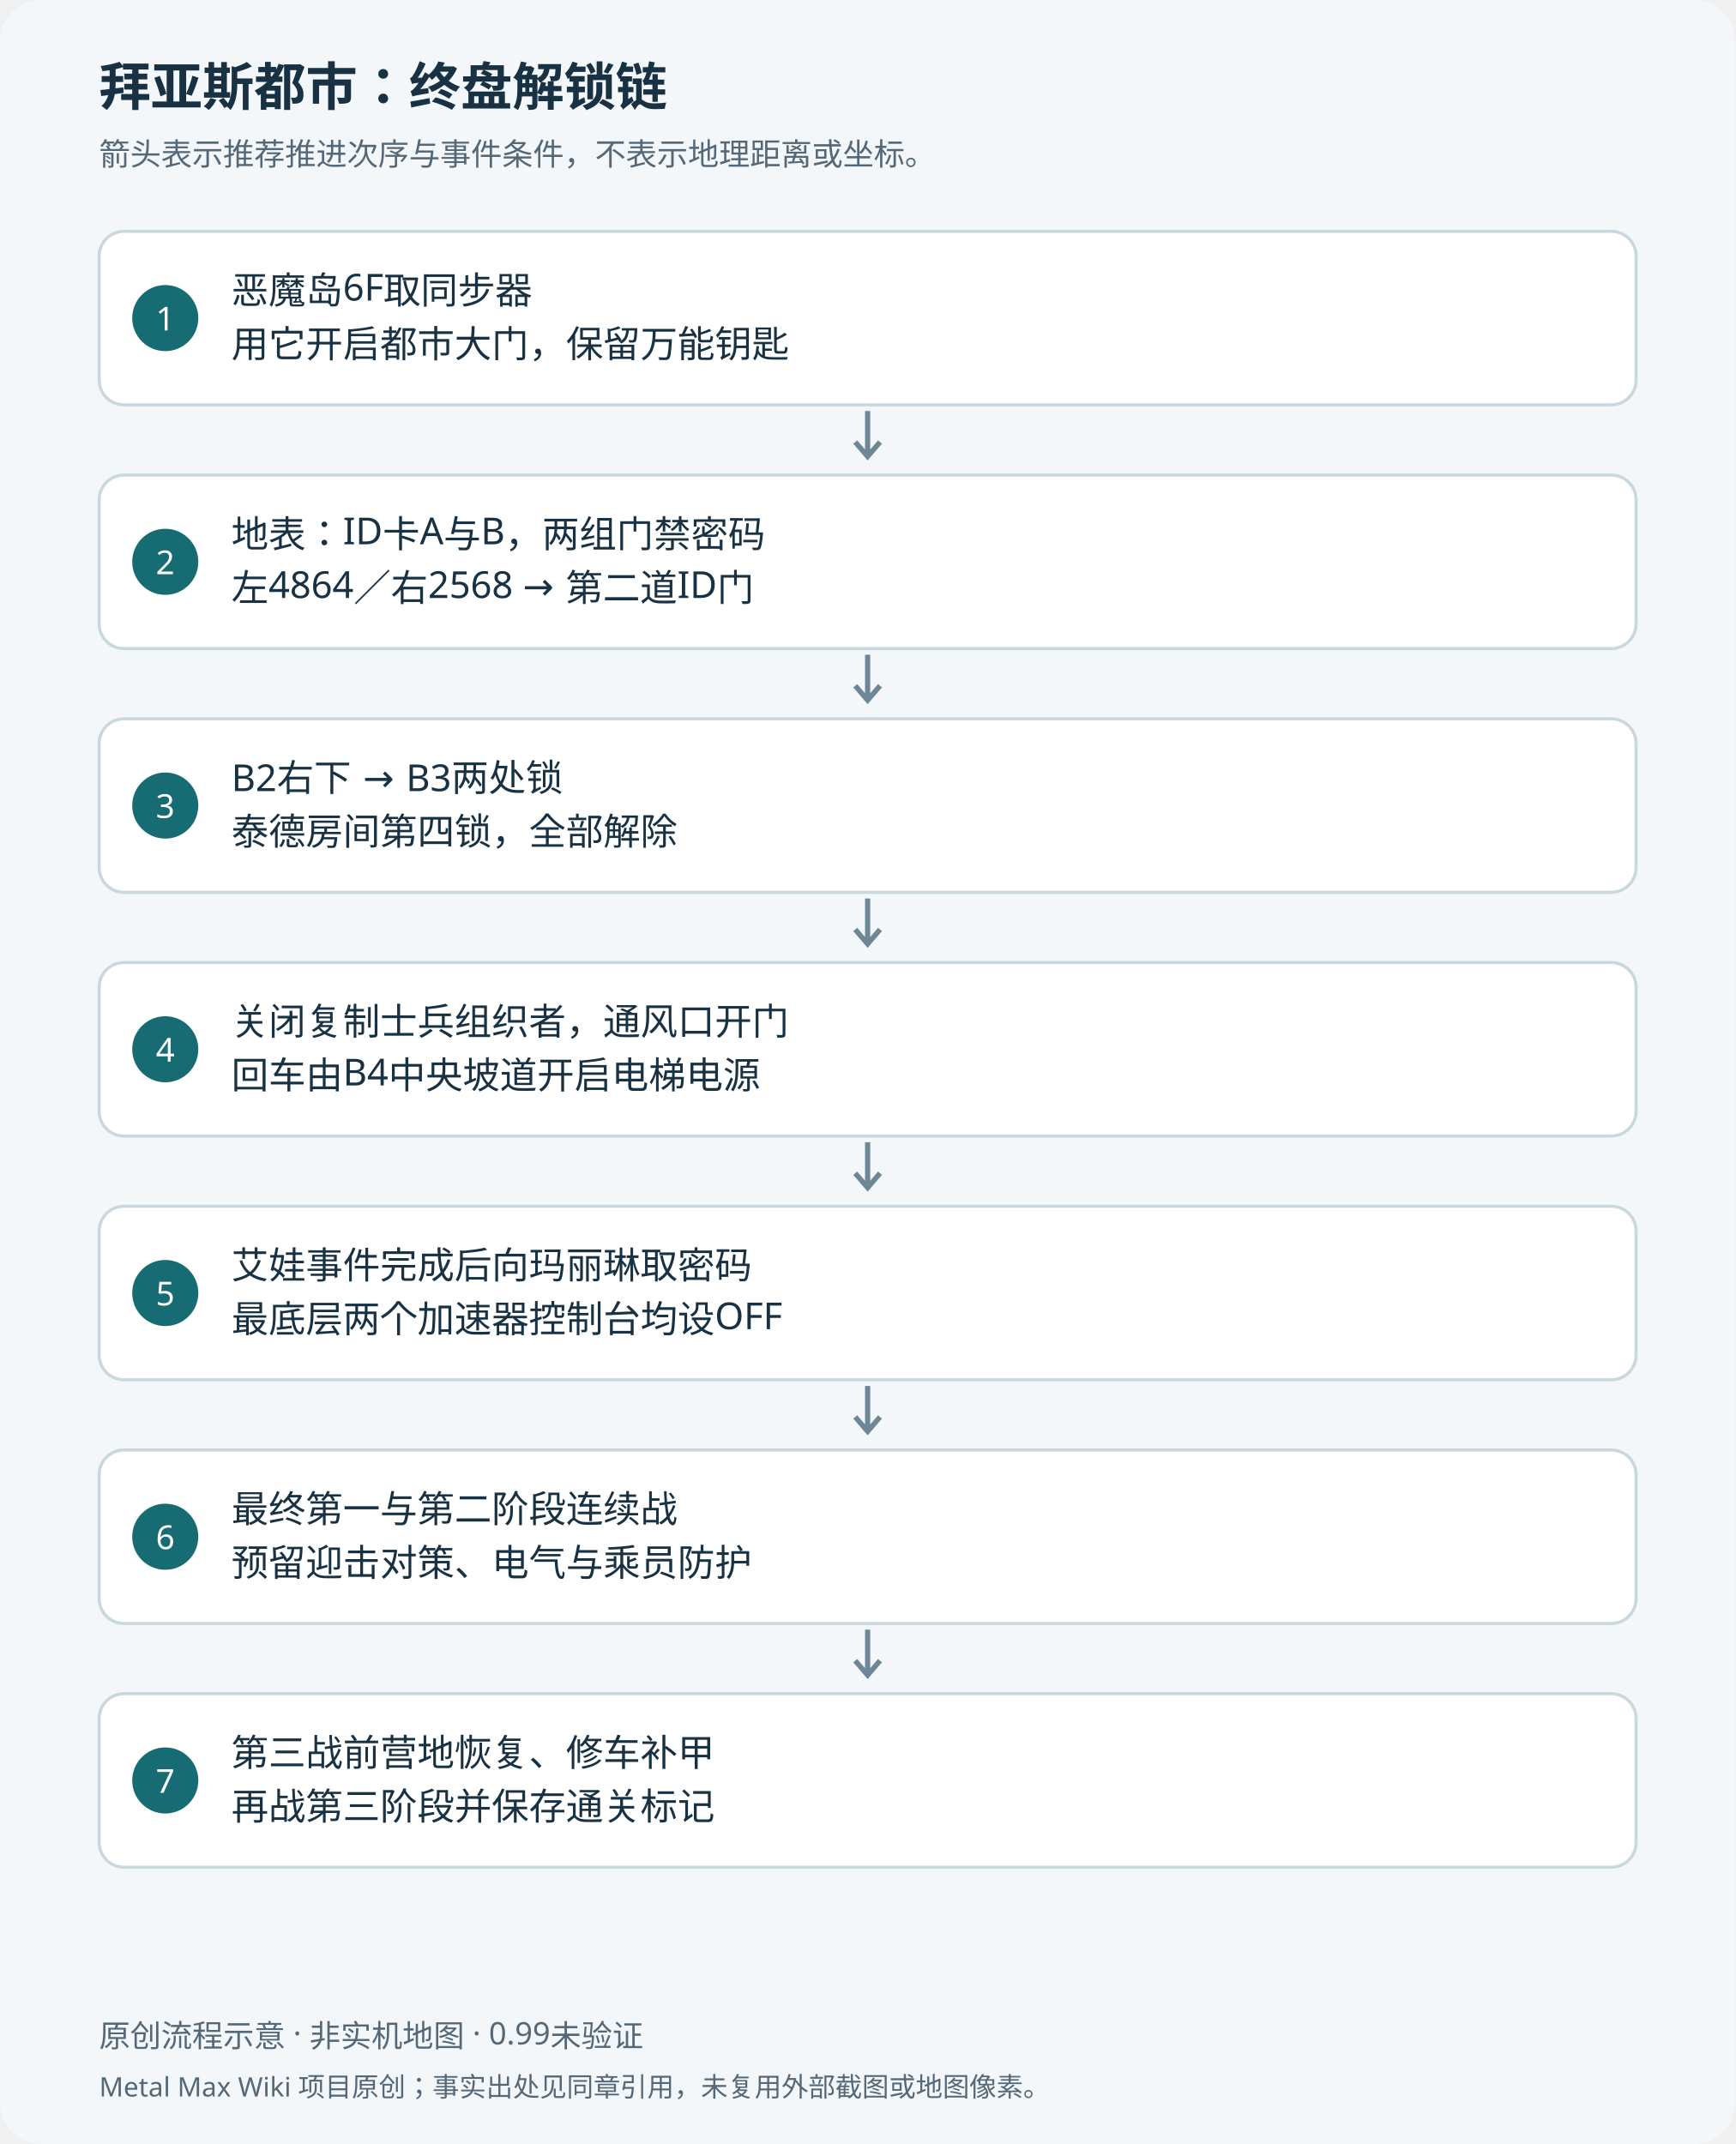
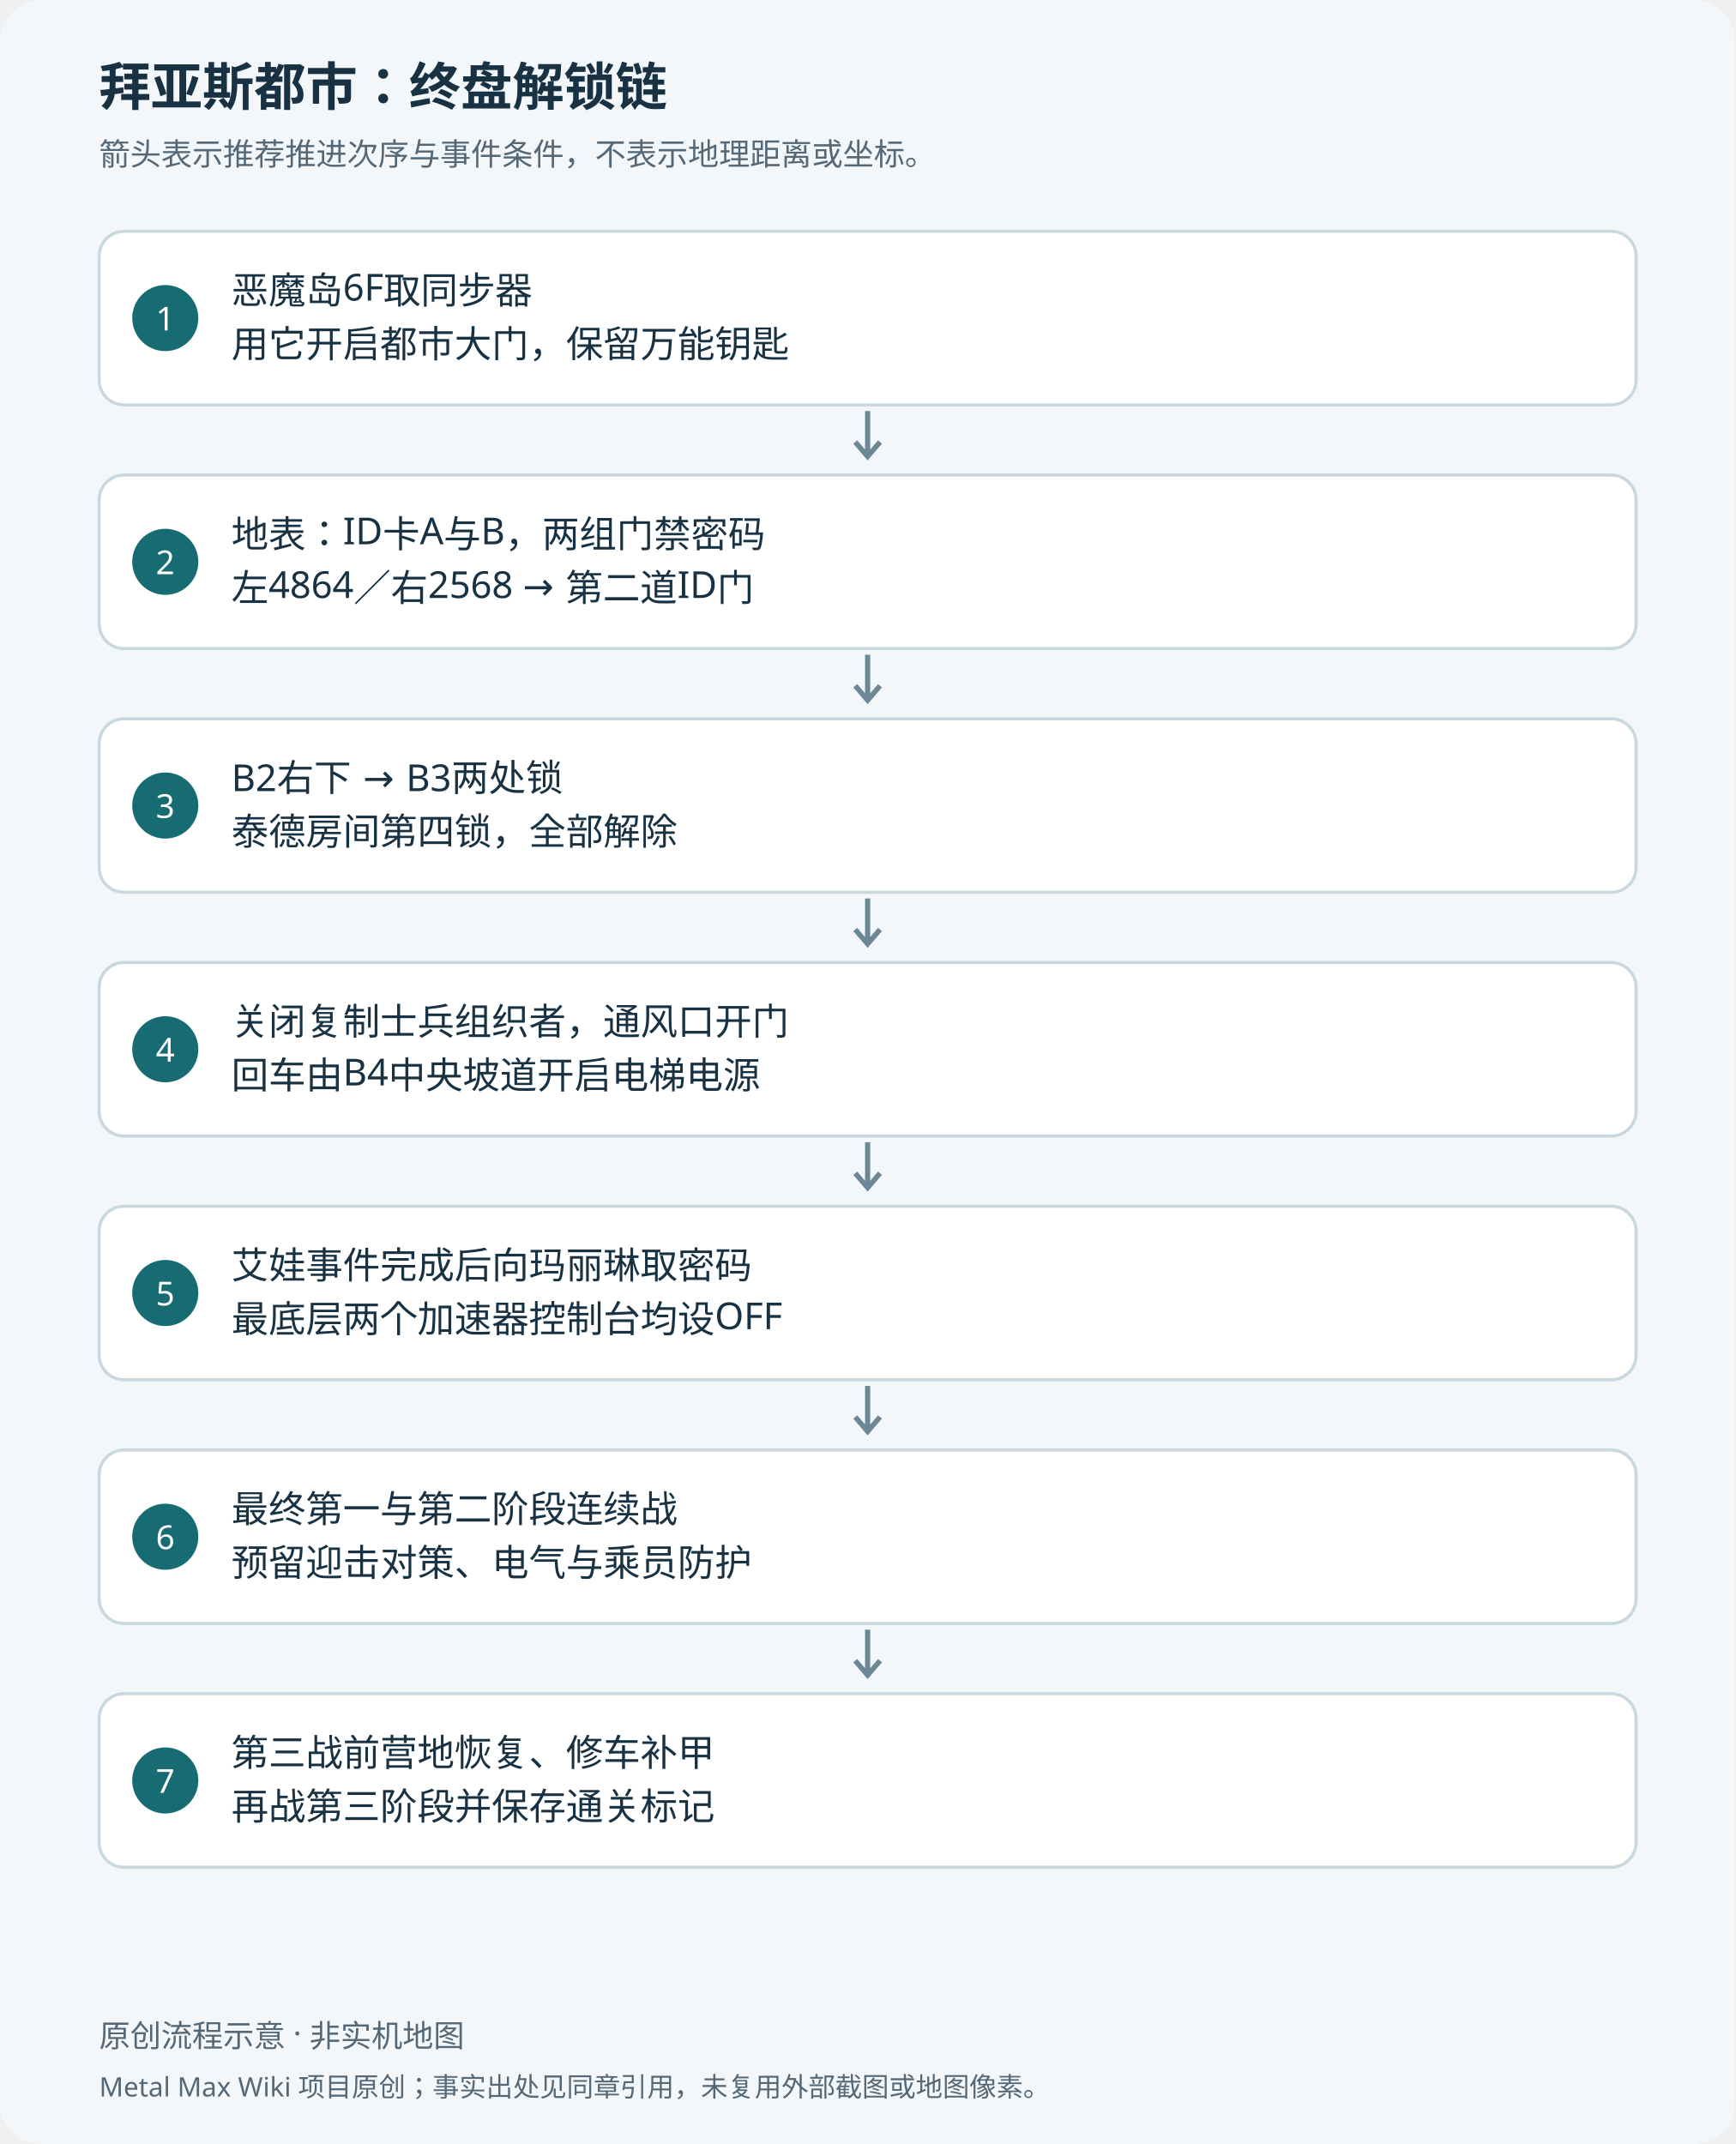
<svg xmlns="http://www.w3.org/2000/svg" viewBox="0 0 840 1038" role="img" aria-labelledby="title desc">
  <rect width="840" height="1038" rx="20" fill="#f4f7fa" />
  <text x="48" y="51" fill="#183243" font-size="25" font-family="sans-serif" font-weight="700">拜亚斯都市：终盘解锁链</text>
  <text x="48" y="80" fill="#546878" font-size="15" font-family="sans-serif">箭头表示推荐推进次序与事件条件，不表示地理距离或坐标。</text>
  <rect x="48" y="112" width="744" height="84" rx="12" fill="#ffffff" stroke="#c9d7df" stroke-width="1.5" />
  <circle cx="80" cy="154" r="16" fill="#176c73" />
  <text x="80" y="160" text-anchor="middle" fill="#ffffff" font-size="16" font-family="sans-serif">1</text>
  <text x="112" y="147" fill="#183243" font-size="18" font-family="sans-serif">恶魔岛6F取同步器</text>
  <text x="112" y="173" fill="#183243" font-size="18" font-family="sans-serif">用它开启都市大门，保留万能钥匙</text>
  <path d="M420 199 V221 M414 214 L420 221 L426 214" fill="none" stroke="#6d8797" stroke-width="2.5" />
  <rect x="48" y="230" width="744" height="84" rx="12" fill="#ffffff" stroke="#c9d7df" stroke-width="1.5" />
  <circle cx="80" cy="272" r="16" fill="#176c73" />
  <text x="80" y="278" text-anchor="middle" fill="#ffffff" font-size="16" font-family="sans-serif">2</text>
  <text x="112" y="265" fill="#183243" font-size="18" font-family="sans-serif">地表：ID卡A与B，两组门禁密码</text>
  <text x="112" y="291" fill="#183243" font-size="18" font-family="sans-serif">左4864／右2568 → 第二道ID门</text>
  <path d="M420 317 V339 M414 332 L420 339 L426 332" fill="none" stroke="#6d8797" stroke-width="2.5" />
  <rect x="48" y="348" width="744" height="84" rx="12" fill="#ffffff" stroke="#c9d7df" stroke-width="1.5" />
  <circle cx="80" cy="390" r="16" fill="#176c73" />
  <text x="80" y="396" text-anchor="middle" fill="#ffffff" font-size="16" font-family="sans-serif">3</text>
  <text x="112" y="383" fill="#183243" font-size="18" font-family="sans-serif">B2右下 → B3两处锁</text>
  <text x="112" y="409" fill="#183243" font-size="18" font-family="sans-serif">泰德房间第四锁，全部解除</text>
  <path d="M420 435 V457 M414 450 L420 457 L426 450" fill="none" stroke="#6d8797" stroke-width="2.5" />
  <rect x="48" y="466" width="744" height="84" rx="12" fill="#ffffff" stroke="#c9d7df" stroke-width="1.5" />
  <circle cx="80" cy="508" r="16" fill="#176c73" />
  <text x="80" y="514" text-anchor="middle" fill="#ffffff" font-size="16" font-family="sans-serif">4</text>
  <text x="112" y="501" fill="#183243" font-size="18" font-family="sans-serif">关闭复制士兵组织者，通风口开门</text>
  <text x="112" y="527" fill="#183243" font-size="18" font-family="sans-serif">回车由B4中央坡道开启电梯电源</text>
  <path d="M420 553 V575 M414 568 L420 575 L426 568" fill="none" stroke="#6d8797" stroke-width="2.5" />
  <rect x="48" y="584" width="744" height="84" rx="12" fill="#ffffff" stroke="#c9d7df" stroke-width="1.5" />
  <circle cx="80" cy="626" r="16" fill="#176c73" />
  <text x="80" y="632" text-anchor="middle" fill="#ffffff" font-size="16" font-family="sans-serif">5</text>
  <text x="112" y="619" fill="#183243" font-size="18" font-family="sans-serif">艾娃事件完成后向玛丽琳取密码</text>
  <text x="112" y="645" fill="#183243" font-size="18" font-family="sans-serif">最底层两个加速器控制台均设OFF</text>
  <path d="M420 671 V693 M414 686 L420 693 L426 686" fill="none" stroke="#6d8797" stroke-width="2.5" />
  <rect x="48" y="702" width="744" height="84" rx="12" fill="#ffffff" stroke="#c9d7df" stroke-width="1.5" />
  <circle cx="80" cy="744" r="16" fill="#176c73" />
  <text x="80" y="750" text-anchor="middle" fill="#ffffff" font-size="16" font-family="sans-serif">6</text>
  <text x="112" y="737" fill="#183243" font-size="18" font-family="sans-serif">最终第一与第二阶段连续战</text>
  <text x="112" y="763" fill="#183243" font-size="18" font-family="sans-serif">预留迎击对策、电气与乘员防护</text>
  <path d="M420 789 V811 M414 804 L420 811 L426 804" fill="none" stroke="#6d8797" stroke-width="2.5" />
  <rect x="48" y="820" width="744" height="84" rx="12" fill="#ffffff" stroke="#c9d7df" stroke-width="1.5" />
  <circle cx="80" cy="862" r="16" fill="#176c73" />
  <text x="80" y="868" text-anchor="middle" fill="#ffffff" font-size="16" font-family="sans-serif">7</text>
  <text x="112" y="855" fill="#183243" font-size="18" font-family="sans-serif">第三战前营地恢复、修车补甲</text>
  <text x="112" y="881" fill="#183243" font-size="18" font-family="sans-serif">再战第三阶段并保存通关标记</text>
-   <text x="48" y="991" fill="#546878" font-size="15" font-family="sans-serif">原创流程示意 · 非实机地图 · 0.99未验证</text>
+   <text x="48" y="991" fill="#546878" font-size="15" font-family="sans-serif">原创流程示意 · 非实机地图</text>
  <text x="48" y="1015" fill="#546878" font-size="13" font-family="sans-serif">Metal Max Wiki 项目原创；事实出处见同章引用，未复用外部截图或地图像素。</text>
</svg>
